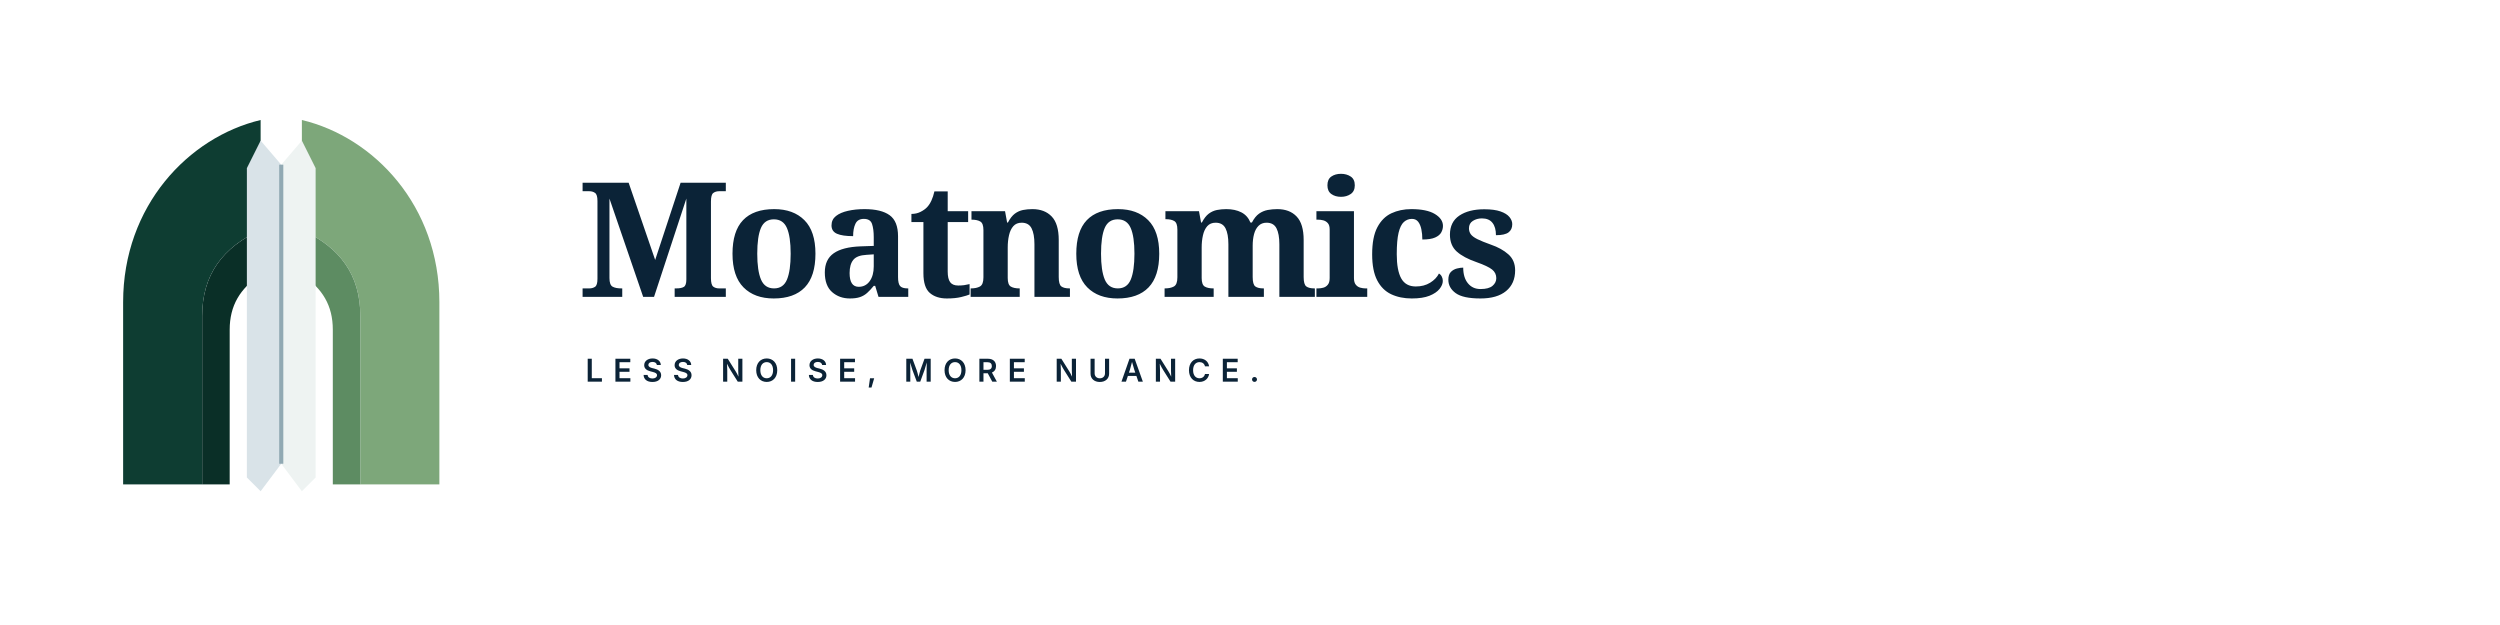
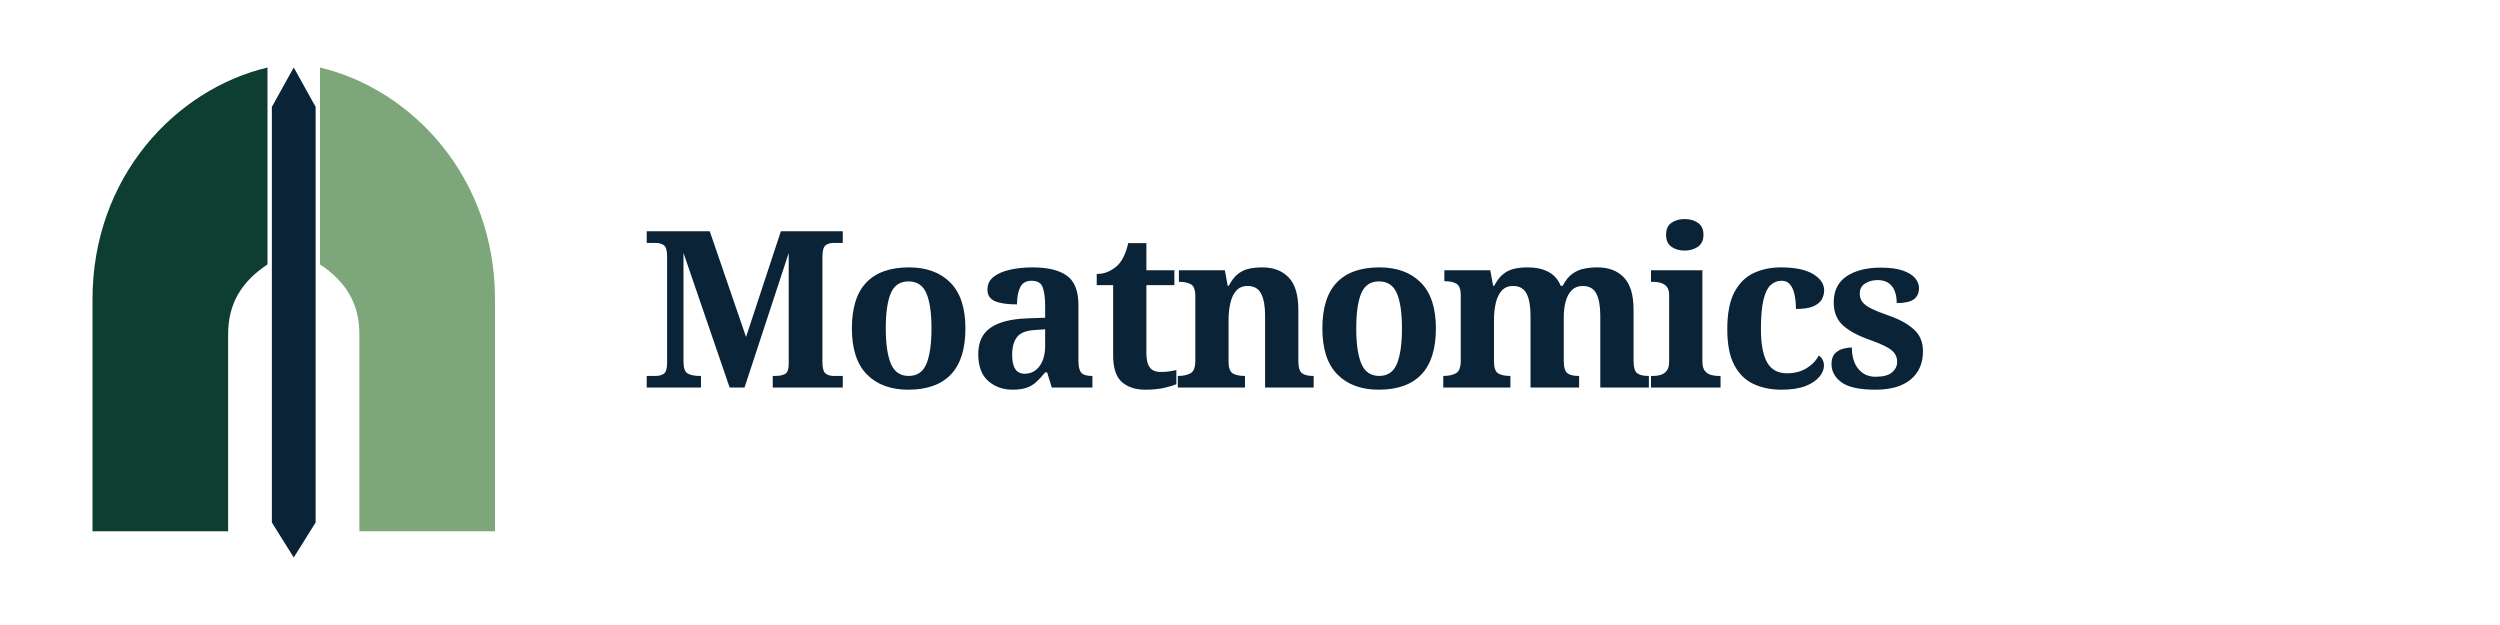
- <svg xmlns="http://www.w3.org/2000/svg" width="1600" height="400" viewBox="0 0 1600 400" role="img" aria-labelledby="title desc">
-   <g>
-     <g transform="translate(48 68) scale(2.2)">
-       <path d="M14 110V57C14 29 33 9 54 4V36C43 41 37 49 37 61V110H14Z" fill="#0E3D32" />
-       <path d="M106 110V57C106 29 87 9 66 4V36C77 41 83 49 83 61V110H106Z" fill="#7DA77A" />
-       <path d="M37 110V61C37 49 43 41 54 36V49C48 53 45 58 45 65V110Z" fill="#0A2F27" />
-       <path d="M83 110V61C83 49 77 41 66 36V49C72 53 75 58 75 65V110Z" fill="#5D8C62" />
-       <path d="M54 10L60 17V104L54 112L50 108V18Z" fill="#D9E3E8" />
-       <path d="M60 17L66 10L70 18V108L66 112L60 104Z" fill="#EEF3F2" />
-       <path d="M60 17V104" stroke="#91A9B3" stroke-width="1.2" />
-     </g>
-     <g transform="translate(370 190) scale(1.55)" fill="#0B2337">
-       <text x="0" y="0" font-family="'Playfair Display', Georgia, serif" font-size="66" font-weight="700" letter-spacing="-2.2">Moatnomics</text>
-       <text x="3" y="35" font-family="Inter, Arial, sans-serif" font-size="13" font-weight="600" letter-spacing="4.1">LESS NOISE, MORE NUANCE.</text>
-     </g>
+ <svg xmlns="http://www.w3.org/2000/svg" width="800" height="200" viewBox="0 0 800 200">
+   <g transform="translate(10 16) scale(1.4)">
+     <path d="M14 110V57C14 29 33 9 54 4V49C48 53 45 58 45 65V110Z" fill="#0E3D32" />
+     <path d="M106 110V57C106 29 87 9 66 4V49C72 53 75 58 75 65V110Z" fill="#7DA77A" />
+     <path d="M60 4L65 13V108L60 116L55 108V13Z" fill="#0B2337" />
  </g>
+   <text x="205" y="124" font-family="'Playfair Display',Georgia,serif" font-size="70" font-weight="700" letter-spacing="-2.333" fill="#0B2337">Moatnomics</text>
</svg>
